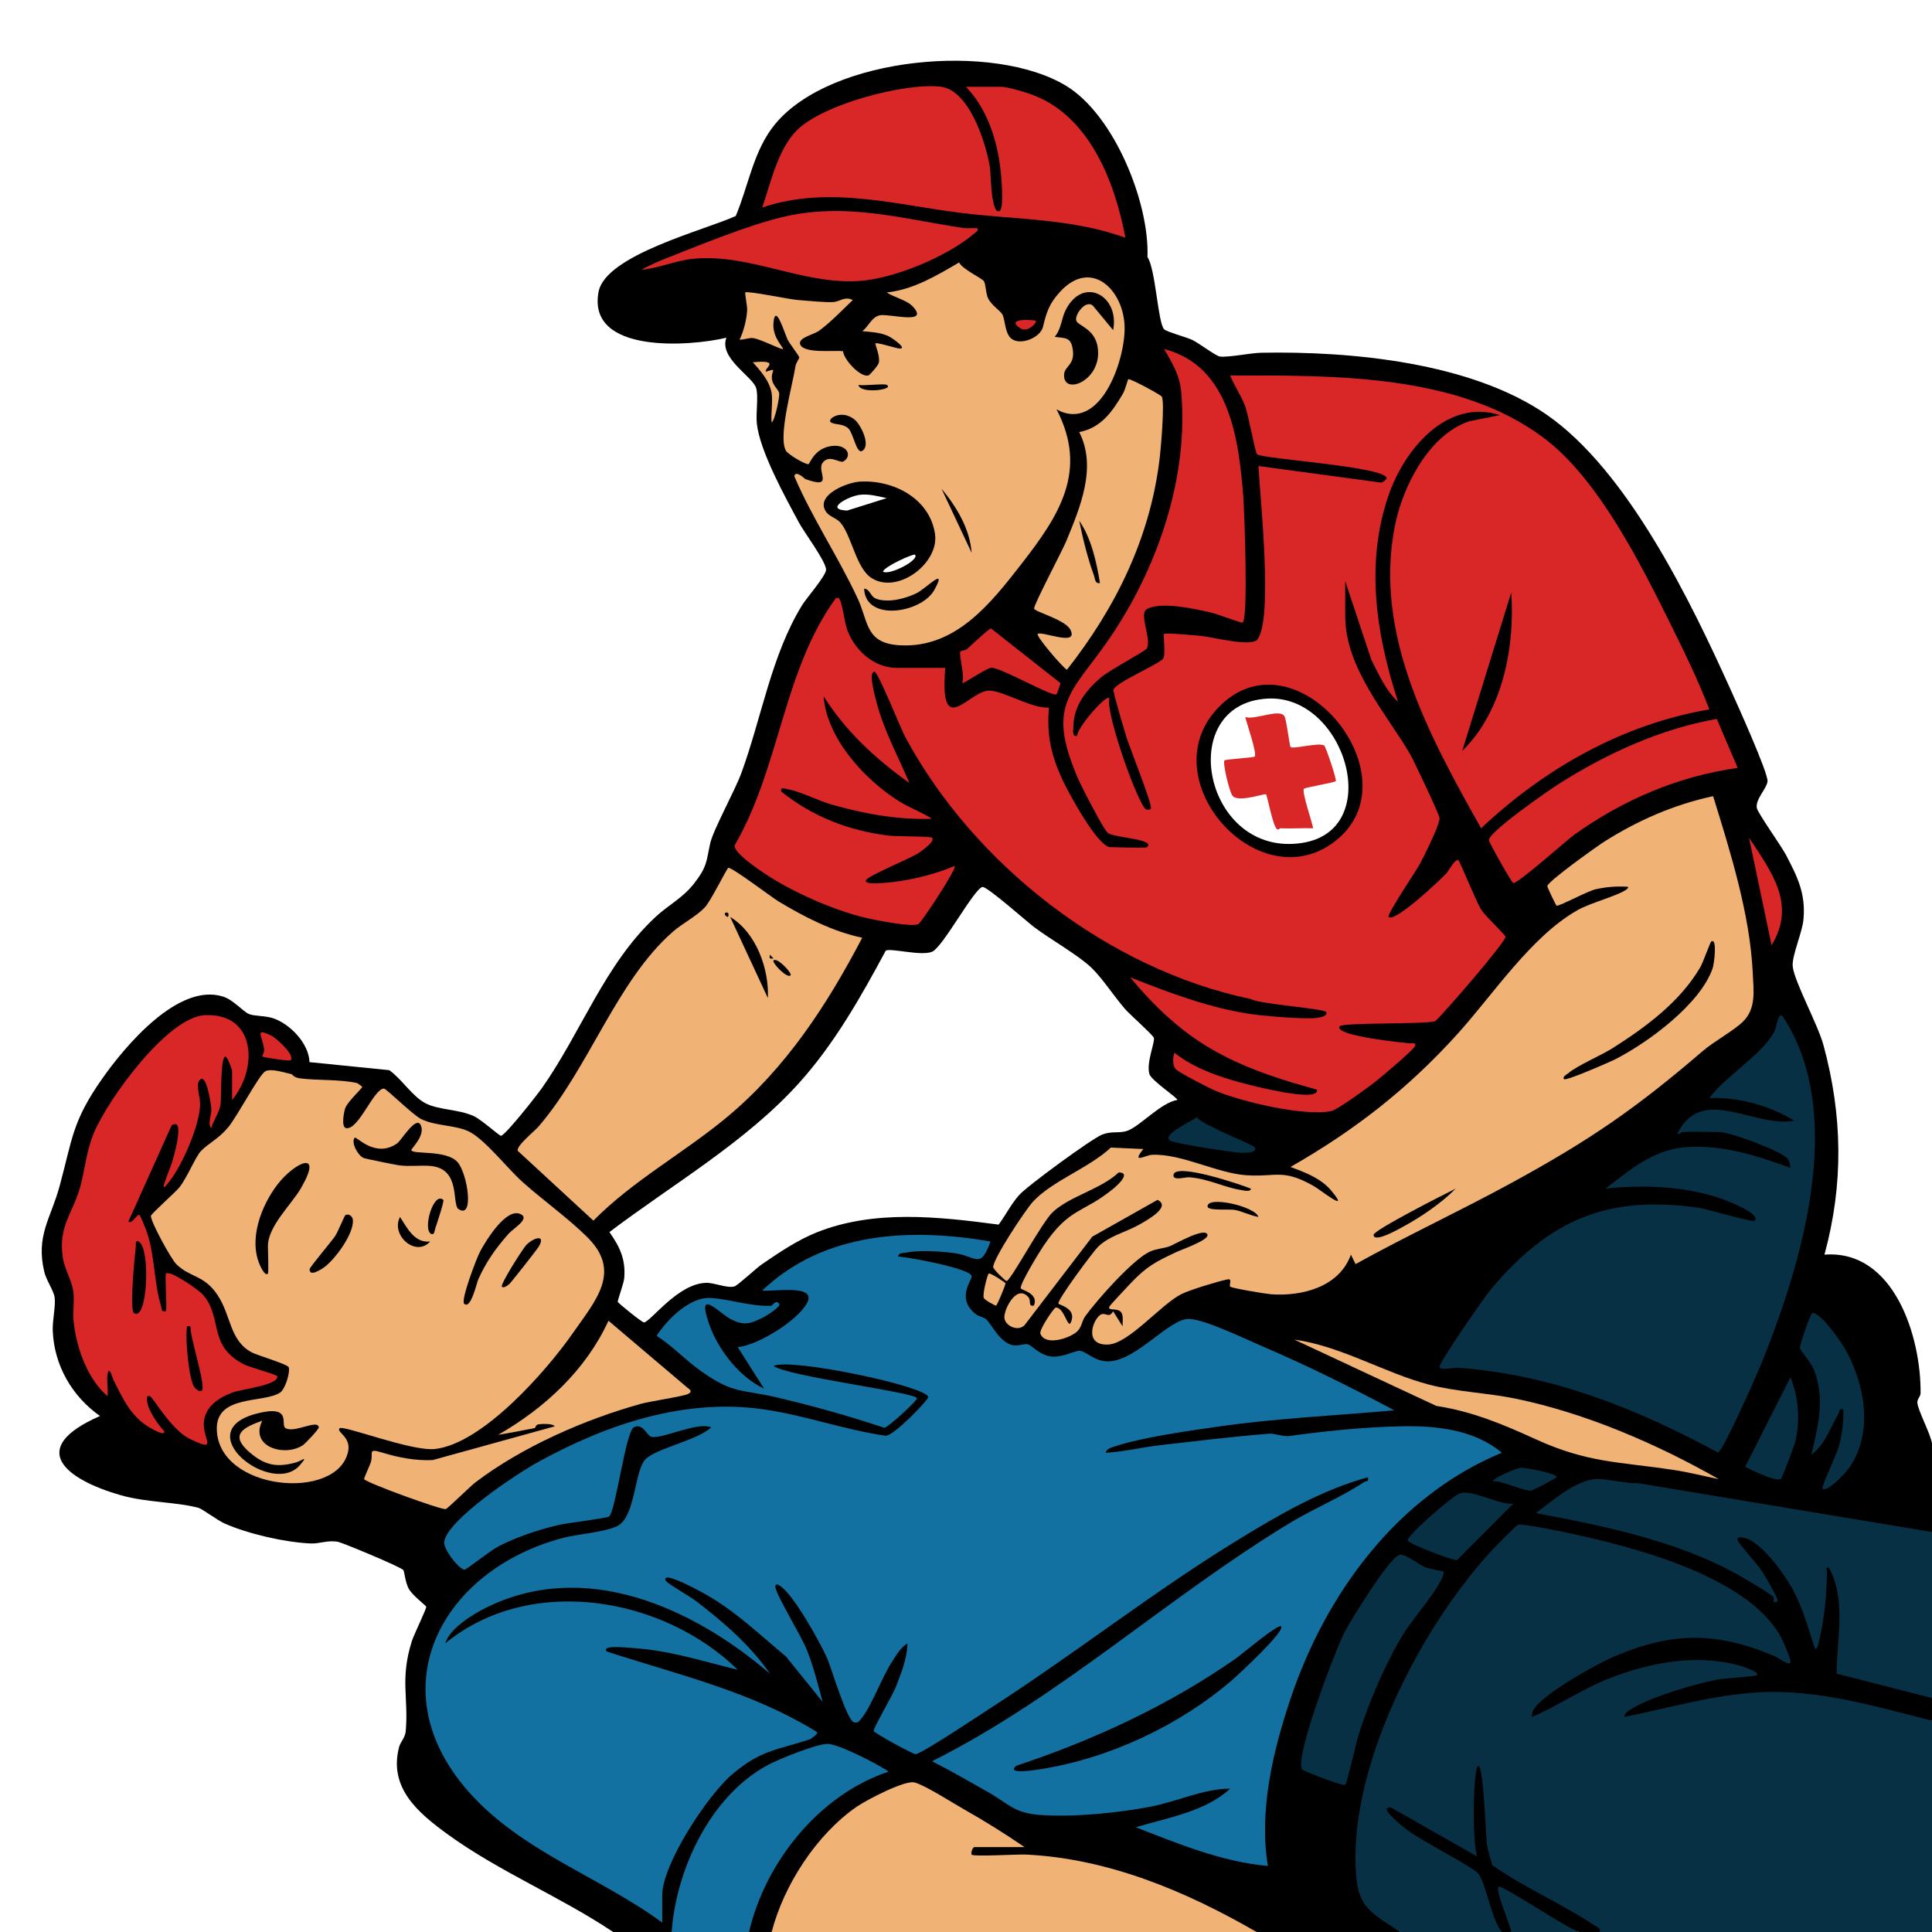
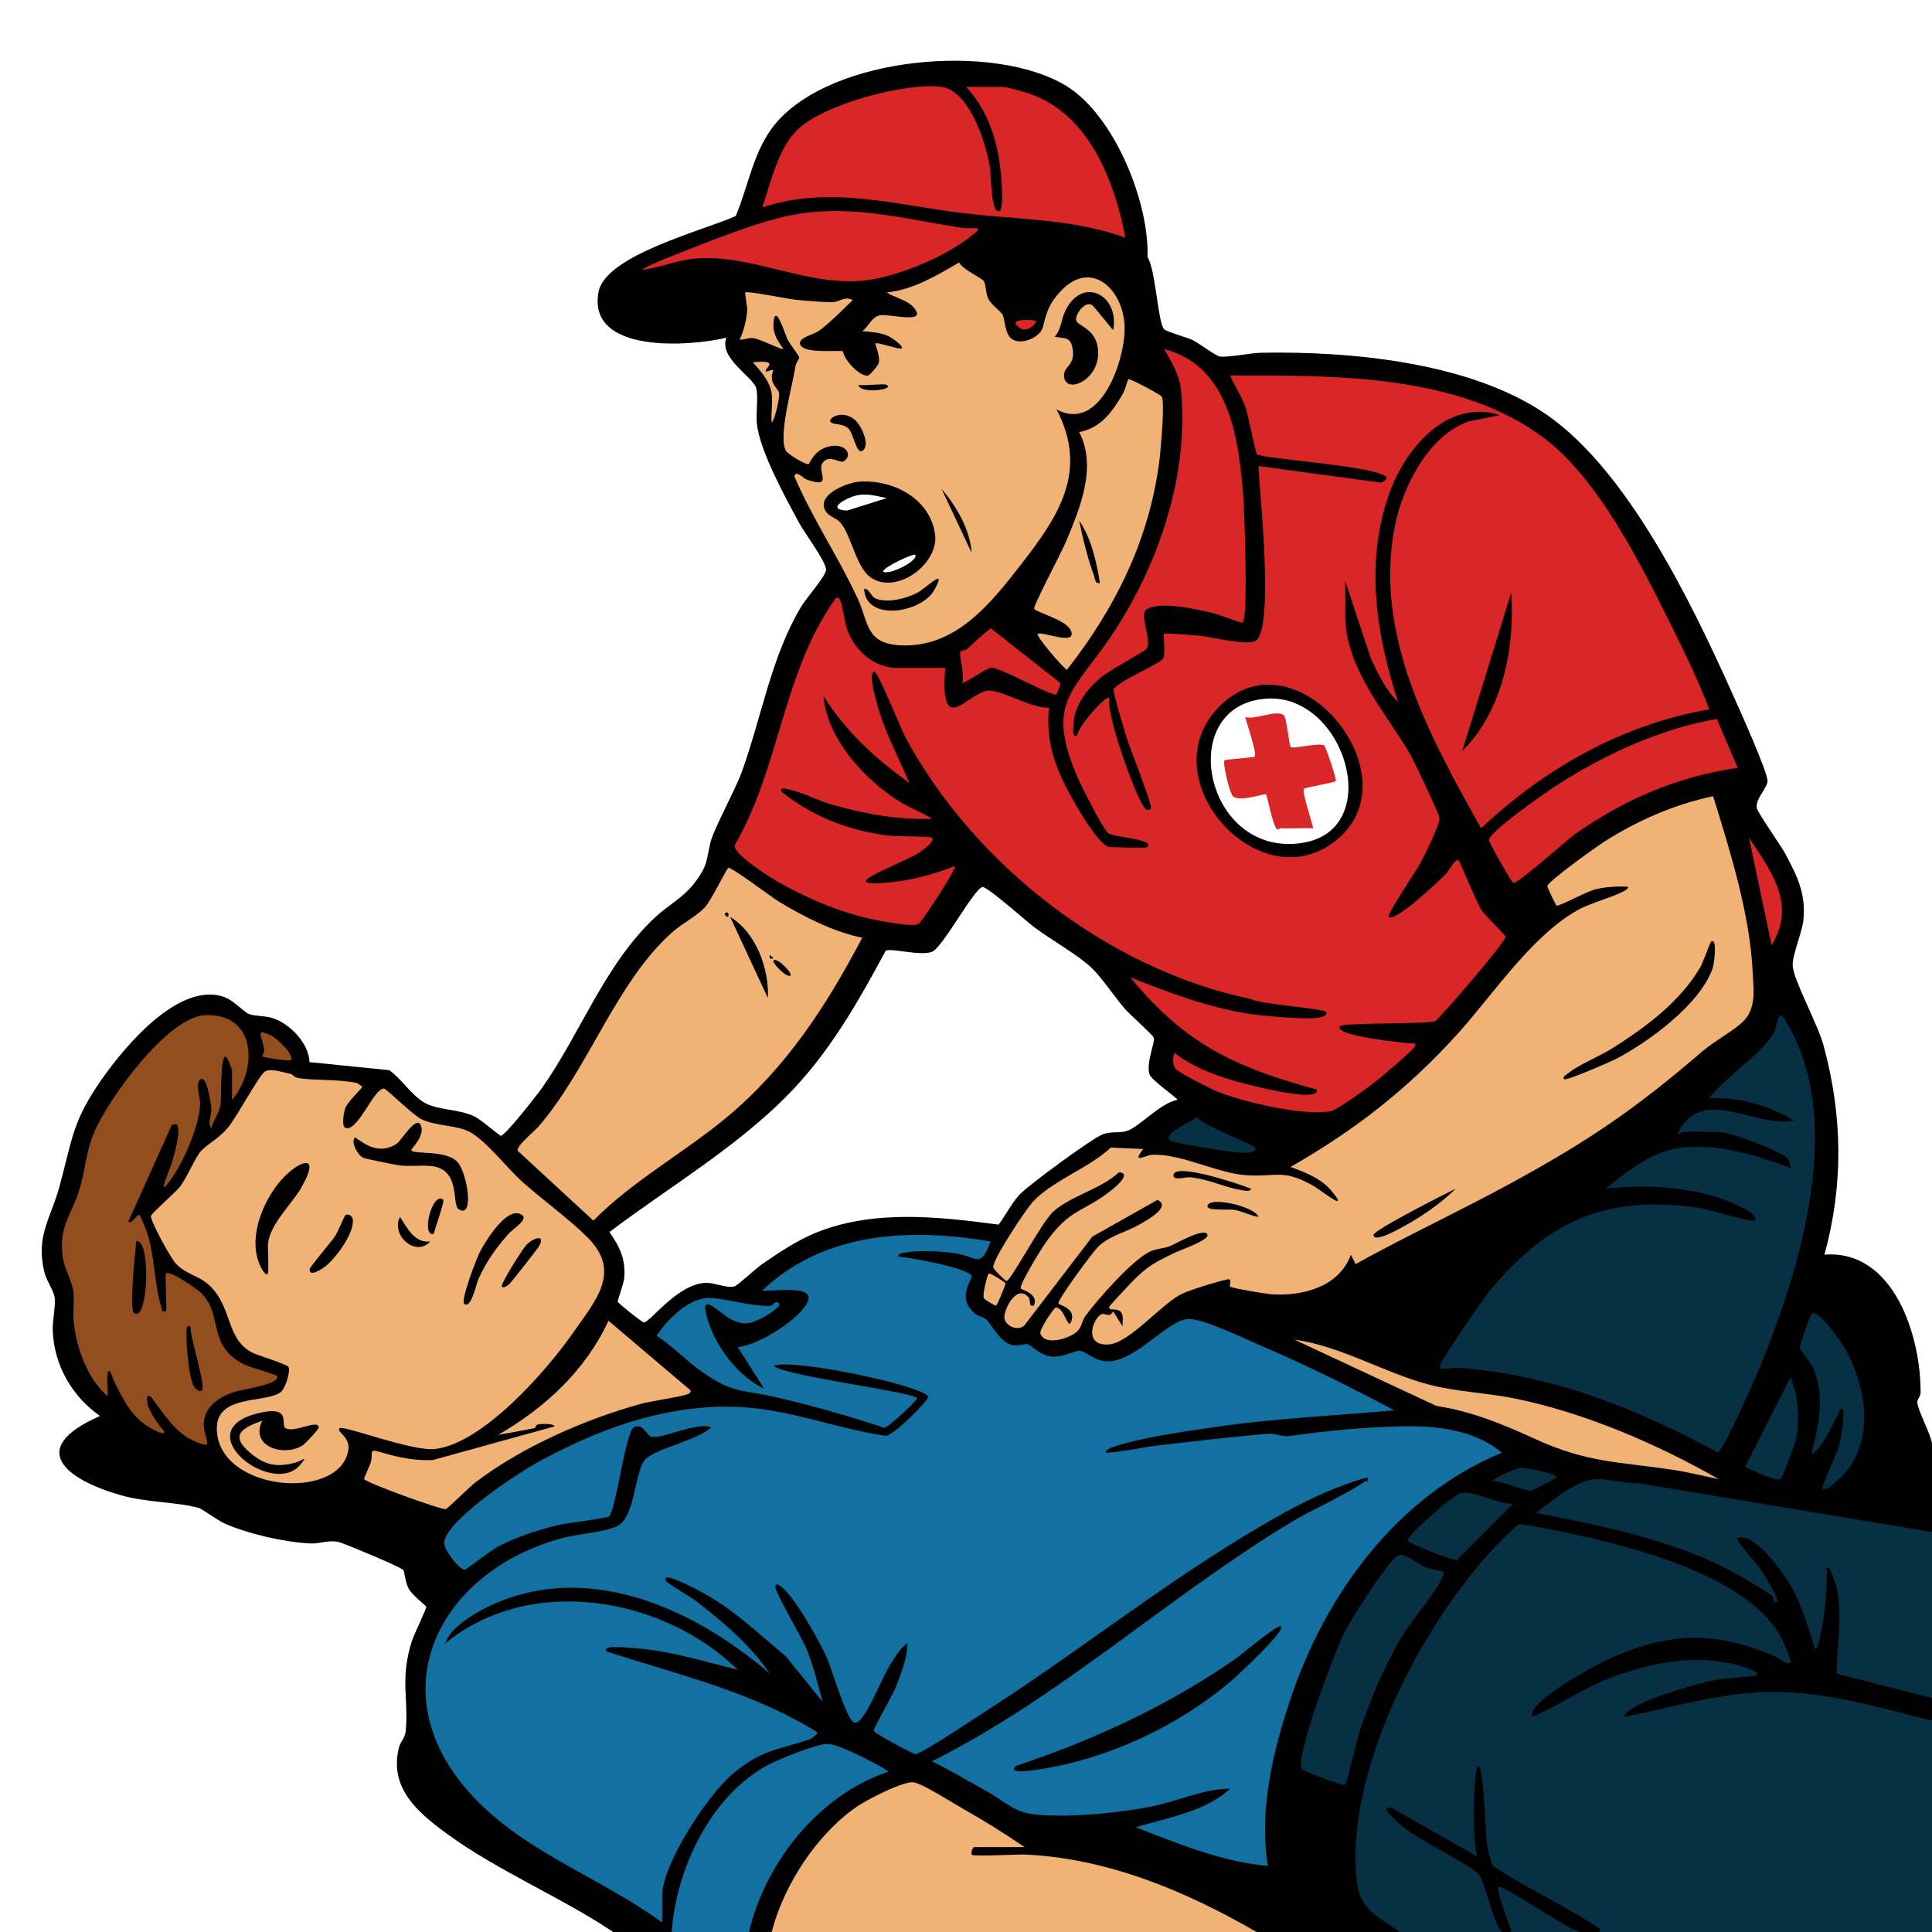
<svg xmlns="http://www.w3.org/2000/svg" id="Layer_1" data-name="Layer 1" viewBox="0 0 1024 1024">
  <defs>
    <style>
      .cls-1 {
-         fill: black;
+         fill: #000000;
      }

      .cls-2 {
-         fill: hsl(30, 80%, 70%);
+         fill: #f0b375;
      }

      .cls-3 {
-         fill: hsl(0, 70%, 50%);
+         fill: #d92626;
      }

      .cls-4 {
-         fill: hsl(200, 80%, 15%);
+         fill: #083045;
      }

      .cls-5 {
-         fill: white;
+         fill: #ffffff;
      }

      .cls-6 {
-         fill: hsl(200, 80%, 35%);
+         fill: #1271a1;
+       }
+ 
+       .cls-7 {
+         fill: #934e1f;
      }
    </style>
  </defs>
  <path class="cls-5" d="M325,1024H0V0h1024v765l-2.337-1.227-7.136-18.535c3.858-20.702-3.217-50.47-18.016-66.386-9.09-9.775-18.146-11.402-30.776-13.242,11.553-48.829,8.404-99.53-14.702-143.684-1.948-4.818-3.784-9.84-2.315-15.028,12.915-28.09-.886-50.475-16.889-73.072-3.53-5.809-2.519-12.424,3.033-19.845-22.539-57.093-49.83-124.224-91.771-170.536-48.297-53.329-129.983-57.885-196.839-52.51-9.363-6.008-19.315-10.811-29.858-14.407l-1.615-1.752c-2.421-12.852-5.256-25.551-8.506-38.097-1.004-36.613-19.057-83.375-56.416-95.981-40.808-13.77-118.366-6.673-142.464,33.578-5.961,13.527-11.292,27.343-15.993,41.446-18.362,6.769-36.512,14.175-54.45,22.218-44.479,26.478.056,48.353,31.825,41.582,5.962-1.201,11.699-1.673,17.211-1.416.277,5.66,1.328,10.046,5.741,14.197,10.748,8.623,13.198,16.045,11.276,29.647,3.969,18.938,11.379,36.973,22.228,54.104,6.474,8.435,11.302,17.347,14.482,26.737-12.771,18.329-21.726,34.521-29.26,56.864-7.59,30.532-18.617,59.262-31.879,86.969-1.522,17.962-13.109,28.977-27.452,38.807-20.423,21.26-37.123,45.67-50.099,73.231-2.215,5.28-29.258,44.996-35.506,45.146-11.253-8.366-20.579-14.113-35.43-15.236-9.215-4.272-17.44-10.754-24.673-19.444-14.337-1.078-28.533-2.747-42.589-5.006-3.214-16.289-15.827-23.966-31.55-24.797-33.222-32.727-72.956,26.981-87.242,53.674-5.676,19.211-11.614,38.347-17.815,57.41-4.846,13.234-.727,24.896,4.693,36.828-3.255,23.992,1.89,46.048,22.451,61.463,1.912,2.04.454,3.306-1.886,4.686-51.658,24.793,24.263,42.493,45.74,42.163l8.706,1.778c19.514,13.095,45.662,20.865,69.164,17.617,6.206.189,37.856,12.445,40.614,16.706.946,8.449,4.759,13.063,11.302,18.184l.756,2.176c-11.344,21.376-11.614,41.924-10.72,65.704-13.975,25.174,5.934,43.055,25.941,56.085,24.154,14.777,48.689,28.928,73.605,42.451,3.516,1.907,6.748,3.992,8.415,7.75Z" />
  <path class="cls-1" d="M325,1024c-27.883-18.668-60.625-32.083-87.72-51.78-15.714-11.423-31.354-24.572-25.765-46.206.748-2.897,3.223-4.87,3.538-8.525,1.552-18.016-3.118-27.39,3.242-47.695,1-3.192,7.844-17.233,7.617-18.193-.155-.654-7.417-6.016-9.346-9.669-1.742-3.299-2.212-8.858-2.766-9.734-1.006-1.59-32.225-14.513-34.525-14.968-5.539-1.095-9.765,1.081-14.781.839-13.694-.66-32.922-5.05-45.473-10.593-3.726-1.645-11.819-7.73-13.739-8.261-11.399-3.156-27.53-2.794-41.279-6.721-28.962-8.272-50.487-24.683-11.01-41.99-14.792-10.408-24.22-26.715-25.031-44.968-.258-5.81,1.646-13.241.981-17.959-.498-3.535-4.421-9.009-5.488-13.535-4.522-19.179,3.457-28.245,8.045-45.043,6.941-25.41,6.64-34.479,22.687-57.313,12.197-17.356,40.387-51.034,64.086-43.462,5.568,1.779,10.54,7.979,13.746,9.254,3.039,1.209,8.504.782,12.773,2.227,8.941,3.026,18.935,13.307,19.25,23.247l42.249,4.254c6.481,4.494,12.421,14.154,19.376,17.624,7.17,3.578,17.062,3.002,25.33,6.67,3.956,1.755,13.607,10.48,14.502,10.48,2.229,0,19.284-21.81,21.72-25.263,20.78-29.452,33.32-65.772,60.254-90.746,6.746-6.255,14.433-10.048,20.354-17.646,7.112-9.127,6.468-11.693,8.589-21.327,1.571-7.137,13.059-27.787,16.6-37.483,10.638-29.125,15.834-62.329,32.162-88.838,2.319-3.765,12.97-15.871,12.662-18.917-.488-4.819-11.395-19.239-14.36-24.741-7.258-13.468-20.848-38.004-22.353-52.647-.547-5.327.928-14.336-.34-18.66-1.815-6.187-19.868-15.817-15.792-26.715-19.199,4.619-73.881,8.734-67.757-24.267,3.639-19.612,56.51-32.79,72.733-40.259,6.911-16.398,9.345-34.908,21.063-48.937,29.838-35.722,115.776-43.284,154-20.069,25.587,15.54,44.267,62.07,43.145,90.778,4.321,6.252,5.503,34.767,8.817,38.26,1.345,1.417,12.016,4.202,15.207,5.793,3.119,1.556,12.463,8.487,14.334,8.675,5.099.514,16.155-1.901,21.924-2.01,47.702-.898,111.202,5.102,151.267,32.809,42.834,29.623,76.268,98.628,97.444,145.556,3.102,6.875,20.282,44.847,19.653,48.916s-6.463,9.288-5.673,14.011c.432,2.581,12.909,20.048,15.367,24.726,6.142,11.688,10.626,20.592,9.353,34.392-.645,6.991-6.258,19.321-5.686,24.864.835,8.082,13.289,30.635,16.307,41.77,10.12,37.336,10.704,73.576.51,110.986,37.043-2.827,51.272,43.911,50.942,73.447-.019,1.73-1.797,3.098-1.715,4.886.188,4.086,6.961,16.499,7.769,21.674v47l-1.018,1.858c-53.291-9.191-106.607-17.85-159.95-25.976-18.264-5.449-30.455,1.147-44.065,12.848,40.961,7.686,83.165,17.859,117.821,40.891-4.489-7.802-9.786-15.048-15.89-21.737-6.25-10.481,6.058-7.001,11.772-2.626,14.799,11.33,24.229,32.391,29.279,49.939,3.799-10.252,4.304-23.744,4.156-35.472,4.548-9.963,11.138,12.39,10.539,17.611-.042,12.261-.238,24.374-.587,36.339l47.287,12.093.657,2.232v12c-1.568.666-3.196.948-4.888.824-40.146-11.392-80.87-19.773-122.187-8.671l-33.223,7.336c-10.1-2.131.022-7.774,4.862-10.104,18.048-8.69,38.476-13.522,57.963-14.894-39.239-13.956-77.993,5.829-112.139,24.632-9.399-1.156-1.173-8.961,2.942-12.541,33.55-29.186,88.919-44.404,129.206-19.687-11.437-34.137-52.961-47.47-84.784-56.889-4.814-1.425-52.343-13.34-56.443-11.997-2.757.903-22.491,23.741-24.179,25.969-32.397,42.772-60.103,95.414-60.701,150.174-.216,19.773,5.098,25.794,21.3,35.21l.27,2.638h-76l-7.882-2.173c-43.057-25.398-93.51-39.998-142.262-36.547-4.43-.632-3.697-8.362.644-6.28.207-.779.534-1.941,1.139-2,7.607-.747,18.239-.469,25.361,2l-6.831-2.204c-17.066-11.482-34.497-21.541-52.292-30.176-35.6,8.086-61.52,40.414-72.128,74.939l-2.749,2.441h-12c-.365-.638-.693-1.287-.895-1.973-1.012-3.44,4.309-15.703,6.149-19.854,12.616-28.469,35.067-51.686,63.824-63.897.467-1.429-24.134-11.881-27.455-11.995-7.107-.245-31.2,10.419-37.29,14.999-25.718,19.34-39.5,48.19-43.077,79.818l-2.255,2.904h-31Z" />
  <path class="cls-4" d="M742,1024c-11.098-7.983-21.113-11.327-22.868-26.632-6.565-57.239,33.379-134.296,71.357-175.38,1.819-1.968,13.077-13.548,14.243-13.84,2.438-.611,22.187,3.442,26.299,4.321,33.926,7.247,94.226,22.488,112.504,54.496,1.254,2.195,5.422,11.576,5.459,13.558.061,3.318-6.09-1.762-8.317-2.7-30.605-12.904-53.791-13.056-84.471-.118-10.372,4.374-36.066,18.85-42.64,27.36-1.147,1.485-1.8,3.013-1.56,4.929,13.792-5.824,26.351-14.661,40.313-20.176,21.67-8.558,46.503-13.39,69.459-7.095.904.248,12.029,3.659,9.217,5.271-.926.531-17.618,1.565-21.215,2.285-11.671,2.337-33.296,8.716-43.456,14.539-1.505.862-5.659,2.985-5.315,5.178,23.57-4.687,47.289-11.769,71.453-13.035,31.403-1.645,61.521,7.495,91.539,15.039v112h-176c-19.581-10.557-39.098-21.968-58.549-34.236-3.592-14.573-5.504-29.578-5.737-45.013-.693,12.761-1.26,25.877,1.008,38.477-.576,1.565-1.876,2.129-3.517,2.049l-41.767-23.504,9.932,8.202c12.208,6.775,24.078,14.032,35.61,21.771,4.066,10.059,8.065,20.146,11.995,30.263l-.975,1.991h-54Z" />
  <path class="cls-2" d="M409,1024c6.482-24.961,23.761-51.647,45.09-66.41,4.908-3.397,25.38-14.175,30.589-12.852,5.634,1.43,19.98,10.702,25.989,14.094,11.006,6.214,21.925,13.001,32.332,20.168h-26.5c-1.022,0-2.054,3.122-1.496,3.987.776,1.204,24.255-.237,28.545-.036,43.738,2.048,85.068,19.427,122.451,41.049h-257Z" />
  <path class="cls-4" d="M1024,812v88l-50.565-12.932c.119-18.61,5.23-38.712-3.951-56.058-2.488-.389-1.163.897-1.178,2.23-.13,12.049-1.291,24.685-4.169,36.398-.295,1.201-.571,4.365-2.123,4.354-3.553-10.889-6.362-21.525-11.845-31.661-4.224-7.808-17.686-26.802-26.662-27.354-1.078-.066-3.091-.646-2.492,1.502.429,1.539,10.474,12.629,12.79,16.215,2.195,3.399,6.853,11.342,8.148,14.863.637,1.732-.661,1.64-1.948,1.438.004-.748.27-2.303-.226-2.712-3.673-3.037-15.458-9.902-20.112-12.452-31.524-17.269-70.56-25.343-105.668-31.843,8.571-6.319,21.779-18.05,32.529-18.036,6.712.009,14.901,2.344,21.833,2.186l155.639,25.861Z" />
  <path class="cls-6" d="M356,1024c2.387-33.446,20.645-72.219,50.984-88.516,5.766-3.097,25.918-11.252,31.702-11.198,5.713.054,26.775,10.788,32.313,14.702-36.717,12.204-65.314,47.788-73.999,85.012h-41Z" />
  <path class="cls-1" d="M848,1024h-11l-8.288-1.888-31.99-19.103c1.357,6.296,3.367,12.791,6.031,19.484l-1.753,1.506h-5c-5.381-6.177-8.468-26.246-12.537-30.963-3.279-3.802-30.433-17.56-37.793-23.207-1.161-.891-16.486-12.926-8.286-11.744l45.61,25.908c-2.74-5.706-2.315-47.401.506-48.005s4.02,37.623,4.605,41.407c.553,3.579,1.809,7.656,2.837,11.163,16.992,11.967,36.915,20.42,54.083,31.917,1.463.98,3.103,1.086,2.975,3.524Z" />
  <path class="cls-4" d="M837,1024h-36c-.03-2.71-9.294-23.333-6.49-24.01,2.372-.573,36.522,22.417,42.49,24.01Z" />
  <path class="cls-6" d="M351,1019c-33.364-24.418-74.762-37.777-102.639-69.361-48.497-54.945-14.032-117.684,50.211-134.568,7.578-1.992,23.629-3.122,29.341-6.659,8.828-5.467,8.463-28.891,14.117-34.883,5.502-5.831,28.048-10.254,34.965-17.035-7.81-2.958-25.402,6.105-31.536,5.094-2.666-.439-4.618-7.595-9.468-5.125-4.409,2.245-9.657,44.579-13.198,47.345-1.078.842-22.792,3.509-26.977,4.507-10.586,2.524-22.013,6.314-31.689,11.311-4.007,2.07-16.701,12.111-17.765,12.299-2.543.448-11.704-10.889-10.92-14.948,2.319-12.006,38.792-36.061,49.889-42.147,36.871-20.22,78-33.954,120.016-27.763,21.495,3.168,42.509,10.819,64.062,13.918,4.315.086,22.652-18.953,22.57-20.488-.299-5.615-72.995-20.993-81.973-16.486,8.099,5.637,73.861,13.743,75.992,17.002.646.987-15.497,15.774-17.322,15.745-18.686-6.249-37.664-11.574-56.86-16.075-19.119-4.483-22.967-1.733-40.131-13.869-8.267-5.845-15.172-13.355-23.678-18.835,5.516-8.449,17.432-20.618,28.525-20.031,9.983.528,20.472,4.455,32.009,4.171,1.11-.027,2.495-3.599,4.455-1.108,1.174,1.492-6.995,6.513-8.317,7.167-7.058,3.49-10.202,4.678-17.361,1.001-6.117-3.142-18.446-17.347-11.502,2.504,4.768,13.631,15.941,28.135,29.174,34.316l-13.986-21.986c10.825-1.059,32.118-14.203,36.892-23.68,5.048-10.021-19.263-5.464-23.894-6.344,32.887-31.185,78.354-33.291,120.998-25.977-5.482,15.096-7.417,7.815-18.755,6.245-8.071-1.118-18.792-1.819-26.742-.255-1.452.286-3.086-.005-3.5,1.986,5.891.373,36.645,6.043,38.942,10.103,1.025,1.812-8.807,11.652,2.121,20.34,1.681,1.336,4.513,1.75,5.66,2.846,3.02,2.887,7.157,12.185,13.988,13.692,2.829.624,6.027-.826,7.83-.537,2.188.352,6.521,6.049,12.973,6.58,6.09.501,11.955-3.284,14.918-3.02,3.649.325,7.822,5.962,15.622,5.542,14.791-.798,31.926-22.936,42.294-22.471,8.728.391,30.17,10.852,39.32,14.768,23.569,10.087,46.718,21.63,69.325,33.675-31.077,2.774-62.445,4.193-93.366,8.624-15.376,2.204-41.189,5.802-55.307,10.693-1.819.63-3.658,1.024-4.322,3.166,9.601-.467,19.002-2.886,28.521-3.968,18.85-2.141,37.924-4.522,57.979-6.117,3.439-.273,7.206,1.713,11.052,1.181,18.599-2.569,40.168-4.802,59.898-5.135,18.197-.307,38.187,1.896,52.546,14.035-55.443,22.896-93.397,74.856-112.032,130.479-9.329,27.845-16.772,59.237-11.971,88.529-24.405-2.161-47.369-11.743-69.989-20.5,16.794-5.096,36.931-8.272,49.994-20.483-14.237.087-27.961,6.791-41.969,9.519-17.039,3.318-41.295,5.732-58.514,4.453-14.36-1.067-16.398-5.684-27.849-12.151-9.824-5.548-19.6-11.248-29.663-16.327,68.266-34.231,124.594-86.866,189.689-126.311,12.421-7.527,27.709-13.897,39.328-21.707,1.133-.762,2.579.229,1.972-2.482-24.034,6.473-46.743,19.665-67.908,32.58-44.331,27.052-86.056,59.888-129.78,88.22-5.617,3.64-38.745,25.728-41.969,25.955-1.27.089-21.976-11.121-22.268-12.361-.297-1.262,10.086-19.024,11.695-23.136,2.911-7.441,6.019-15.145,6.225-23.263-3.838,2.388-6.031,6.438-8.402,10.087-5.208,8.018-10.941,23.807-16.127,29.865-1.119,1.307-1.702,2.392-3.747,1.928-3.88-.88-11.928-28.517-14.249-33.844-3.441-7.894-18.792-35.941-25.979-39.027-1.365-.586-1.666.206-1.469,1.469.684,4.371,13.888,25.962,16.747,33.258,3.462,8.833,5.809,18.109,8.226,27.263l-19.437-24.052c-13.879-11.557-26.979-24.207-42.884-33.116-3.982-2.231-15.407-8.283-19.347-8.673-1.892-.187-2.111.903-1.311,1.82,1.795,2.055,12.655,8.124,15.899,10.612,14.213,10.899,29.025,23.612,39.08,38.409-41.015-35.131-98.447-61.155-151.033-34.543-7.039,3.562-18.72,10.887-20.945,18.544,44.852-36.8,115.257-24.858,154.989,13.989-16.059-3.855-32.124-8.986-48.632-10.857-3.751-.425-18.023-1.909-20.386-.65-1.207.644-1.126,1.299.042,1.991,38.141,12.38,76.462,21.174,110.972,42.543.935.955-3.543,3.798-3.801,3.882-17.563,5.76-25.843,5.56-41.203,18.593-12.738,10.809-36.992,47.436-36.992,64.008v14.5Z" />
  <path class="cls-3" d="M608,449c4.634-4.438-17.986-4.902-20.895-7.605-2.553-2.372-13.606-23.944-15.569-28.431-18.236-41.695-2.142-46.032,18.869-78.058,23.926-36.469,39.684-83.228,35.628-127.439-.803-8.751-4.8-15.132-9.023-22.466,34.875,8.965,39.599,48.135,41.975,78.514.511,6.535,2.773,65.882-.502,66.503-.819.155-13.143-4.501-15.854-5.148-8.083-1.929-28.057-6.493-35.057-1.803-3.885,2.602,2.902,15.583.207,20.72-.665,1.268-19.995,11.578-24.245,15.247-7.613,6.573-14.317,14.804-14.578,25.422-.05,2.021-1.031,6.462,2.027,5.539-.581-3.665,15.259-22.145,17.011-19.99-2.279,7.802,15.602,57.577,19.505,59.019.544.201,2.23.318,2.511-.541.752-2.303-11.301-32.339-13.03-37.963-.995-3.237-7.128-23.674-6.812-24.926.97-3.843,24.712-13.776,26.34-16.584,1.472-2.538-.197-12.342.486-13.014.695-.684,17.184.806,19.483,1.027,5.857.562,26.825,6.059,29.971,1.922,8.434-11.088,1.382-75.536.546-91.947l64.728,8.752c1.057.326,3.269-1.953,3.253-2.249-.329-6.284-66.296-10.226-68.74-12.737-.908-.933-4.624-20.935-6.217-25.284-2.108-5.755-5.705-10.833-8.015-16.473,54.558.02,120.779-1.098,166.324,33.164,28.841,21.696,51.257,66.68,67.195,98.805,7.284,14.681,14.58,29.707,20.477,45.016-46.039,7.864-87.367,31.337-120.988,63.006-27.085-48.288-57.1-102.447-45.712-160.196,4.117-20.878,18.023-48.429,39.474-55.526l16.216-3.261c-28.365-8.976-50.683,18.352-59.006,42.472-12.526,36.299-6.509,73.991,5.003,109.514-6.474-6.084-10.23-14.556-14.159-22.33l-13.83-41.67v18.5c0,27.478,21.604,51.458,34.167,72.833,2.028,3.451,15.725,32.364,15.819,34.248.176,3.557-8.252,20.285-10.465,24.439-1.645,3.087-17.685,26.848-16.514,27.974,3.299,3.174,27.451-19.704,30.502-22.987,1.247-1.342,5.025-8.378,6.477-7.005,1.054.996,9.414,22.017,12.198,26.314,2.154,3.325,12.77,13.229,12.768,14.183-.004,2.913-32.245,40.184-37.206,44.744-5.982,1.794-49.448.582-50.742,2.769-3.028,5.119,35.093,8.818,37.512,8.988,1.089.077,3.33-.562,2.476,1.483s-18.017,16.515-21.099,18.907c-3.737,2.9-20.075,14.893-23.445,15.555-14.286,2.804-47.285-4.968-61.126-10.766-3.176-1.331-19.986-9.898-21.309-11.691-1.591-2.158-1.425-6.01-.517-8.483,8.91,7.033,19.704,11.275,30.498,14.502,8.597,2.571,34.837,9.14,42.497,7.481,1.276-.276,2.872-.896,2.505-2.472-19.508-5.311-38.764-11.456-56.291-21.72-16.688-9.772-30.46-23.023-42.703-37.786,20.719,8.195,43.55,16.8,65.779,19.71,6.479.848,30.09,2.986,34.89,1.468,1.273-.403,3.731-.698,3.325-2.672-.41-1.989-35.449-4.229-40.005-7.006-75.558-15.731-146.821-71.245-183.158-138.842-2.428-4.516-14.416-34.585-16.33-34.647-3.65-.119.76,14.941,1.239,16.738,3.936,14.745,11.32,28.303,17.249,42.239-18.044-12.926-33.489-27.124-45.495-45.994,1.702,22.375,21.787,44.299,40.202,55.798,5.434,3.393,11.928,5.694,17.298,9.185-17.982.606-35.769-2.617-52.988-7.495-7.452-2.111-16.76-7.04-23.751-8.254-1.414-.246-3.689-1.214-3.249,1.248,16.622,13.296,35.535,20.679,56.631,23.375,4.173.533,22.524.323,23.357,1.144,1.846,1.82-5.195,6.783-6.675,7.815-4.614,3.214-27.084,12.195-28.313,14.693-1.181,2.4,7.684,1.576,8.528,1.521,12.851-.833,26.591-4.118,38.464-9.024,1.4,1.152-17.608,29.926-19.218,30.76-3.454,1.789-22.899-2.097-27.791-3.26-15.884-3.776-35.384-12.159-49.296-20.704-4.002-2.458-21.135-13.42-20.301-17.803,24.032-41.228,25.547-92.318,53.627-130.993,1.083-.094,1.379-.499,1.983.61,1.716,3.152,2.517,12.204,4.224,16.653,4.124,10.745,14.175,19.728,26.272,19.728h25.5c-3.116,38.936,12.755,11.745,23.4,12.043,7.678.215,22.418,9.537,31.547,9.007-1.219,14.34,1.08,24.764,6.881,37.623,2.948,6.536,18.976,36.327,25.673,36.327,2.795,0,18.796.674,19.5,0Z" />
  <path class="cls-2" d="M923.65,541.647c-5.059,4.844-15.115,10.234-21.116,15.387-35.901,30.832-60.385,47.561-101.837,70.163-27.1,14.776-55.2,27.819-82.206,42.794l-2.478-4.989c-6.218,17.172-25.919,22.206-42.491,20.975-2.346-.174-20.747-3.209-21.473-4.025-.835-.94,1.381-4.394-1.429-3.849-4.809.933-20.036,5.599-24.3,7.716-10.968,5.446-27.912,26.3-38.96,26.809-13.762.634-7.63-14.703-3.423-16.083,2.313-.759,3.875,2.267,6.046-1.537l5.01,7.984c-.101-2.215.504-4.952-.49-6.999-1.61-3.314-7.631-.739-6.494-3.48.312-.752,9.39-10.365,10.965-12.041,9.017-9.605,13.87-11.776,24.276-16.758,2.726-1.305,17.368-6.355,16.744-9.199-.979-4.466-17.041,4.82-19.973,6.004-2.781,1.124-7.085,1.258-10.62,2.893-9,4.163-28.056,25.678-34.226,34.262-1.928,2.682-1.74,5.935-4.643,8.357-3.947,3.295-16.339,7.522-19.082.938-.904-2.171,7.219-13.797,8.032-13.899,4.414-.551,6.449,11.331,8.035,7.946,3.493-7.458-6.04-9.318-6.514-10.033-1.023-1.543,18.599-27.874,21.001-30.186,6.12-5.891,14.557-7.616,21.661-11.633,3.753-2.123,17.534-9.529,9.832-13.199l-34.55,19.481-35.982,47.01c-3.302,3.212-9.54.662-10.546-3.421-.979-3.971,6.236-18.91,12.597-11.546,1.775,2.055-.359,5.134,2.977,4.503,2.697-6.372-6.355-8.191-6.921-9.078-1.046-1.64,9.921-19.478,11.907-22.436,14.145-21.061,21.037-17.121,37.346-30.655,2.979-2.472,8.936-8.383,2.606-8.41-9.326,8.859-26.07,12.627-34.967,21.05-5.964,5.646-22.269,36.407-24.464,36.514-.524.026-7.156-6.244-7.093-7.455.249-4.771,16.983-30.12,21.056-34.56,10.15-11.065,29.883-17.964,41.284-28.716l17.251.765c-6.608,8.206,1.101,3.225,4.601,3.061,15.498-.73,34.41,9.801,50.022,10.831,15.947,1.052,18.993-3.618,35.412,5.562,3.725,2.083,20.392,15.494,9.489,2.511-5.494-6.542-13.805-9.589-21.519-12.471,34.069-19.46,62.246-41.439,88.506-70.494,18.854-20.861,38.996-51.638,63.471-65.529,7.242-4.11,21.073-7.503,26.017-10.984.504-.355,1.682-1.43.497-1.504-5.86-.344-10.976.075-16.692,1.309-4.297.928-19.903,9.392-20.79,8.697-.451-.353-4.985-9.787-4.901-10.354.383-2.593,26.271-21.083,30.367-23.668,17.83-11.249,36.809-19.549,57.507-23.989,9.095,29.347,19.557,62.654,20.997,93.526.449,9.622,1.953,19.154-5.333,26.13Z" />
  <path class="cls-2" d="M154.658,569.373c.234.049.955,1.717,4.259,2.163,8.864,1.196,21.454.46,30.343,2.513.164.038,2.687,1.812,2.724,1.976.162.71-7.84,7.845-9.035,11.427-.644,1.931-2.27,10.049.533,10.492,6.653,1.05,14.59-20.975,20.016-20.97,1.28.001,15.31,14.018,19.825,16.203,8.009,3.875,18.946,3.008,26.027,6.973,8.441,4.727,19.793,19.348,27.637,26.363,10.912,9.759,24.381,19.292,34.537,29.463,18.132,18.158,4.049,33.407-7.715,50.338-13.943,20.069-47.915,58.902-73.309,61.69-12.32,1.353-48.632-12.808-50.497-10.996-1.994,1.937,6.032,4.42,4.552,12.051-5.221,26.907-69.024,21.29-69.642-11.56-.348-18.516,25.098-13.643,33.626-19.455,2.585-1.761,5.326-10.509,4.506-13.352-.45-1.559-16.54-6.31-19.424-7.813-12.088-6.301-10.963-19.546-18.397-30.603-7.166-10.66-14.463-9.039-21.766-16.234-2.757-2.716-13.631-22.526-13.466-25.591.057-1.057,12.957-12.496,14.971-14.983,4.244-5.24,8.644-16.376,11.576-19.424,3.954-4.109,9.342-6.43,14.426-12.574,4.747-5.736,16.09-27.263,19.464-29.537,2.92-1.969,10.455.651,14.227,1.442Z" />
  <path class="cls-5" d="M623.997,582.986c-8.829,1.527-19.492,13.693-26.256,16.255-4.512,1.709-8.305-.035-13.786,2.214-5.615,2.304-39.636,27.178-43.921,32.079-4.12,4.713-7.041,10.52-10.731,15.535-31.868-4.196-65.968-8.084-96.564,4.17-10.015,4.011-20.164,10.828-29.051,16.949-2.992,2.061-12.633,11.11-14.414,11.629-3.796,1.106-10.55-1.93-14.772-1.886-15.06.158-29.363,20.33-33.144,20.99-.87.152-13.566-10.079-13.919-10.889-.262-.601,3.195-9.769,3.428-12.658.803-9.962-2.345-16.487-7.859-24.354,33.388-25.297,72.31-47.705,100.504-79.009,18.779-20.851,32.72-45.527,45.944-70.122,2.363-1.569,18.557,2.954,24.52.586,5.669-2.252,22.158-33.311,26.736-34.364,2.249-.517,23.524,18.352,27.398,21.28,8.731,6.597,23.281,14.737,30.426,21.574,5.653,5.409,12.29,15.624,17.954,22.046,2.425,2.749,14.431,13.382,15.046,15.021.827,2.205-4.133,13.165-2.318,19.259,1.021,3.427,15.296,12.83,14.781,13.696Z" />
  <path class="cls-4" d="M891.5,600c-.332.018-1.338,1.412-2.493.996,12.896-26.569,40.427-3.05,61.985-7.01-13.347-8.076-29.208-12.548-44.992-11.997,8.171-11.241,28.243-23.326,34.388-35.101,1.384-2.653,2.114-11.821,4.86-7.6,33.694,51.802,9.464,131.252-11.787,183.674-2.295,5.663-20.344,46.571-22.936,46.896-43.115-23.36-88.481-41.468-138.016-44.935-1.683-.118-9.381,1.606-9.529-.442-.18-2.483,24.068-37.428,27.512-41.489,31.07-36.633,61.527-49.682,109.863-42.846,4.488.635,28.555,7.915,29.64,6.849,3.027-2.977-9.533-8.391-11.316-9.173-20.435-8.961-45.745-10.21-67.678-7.833,12.931-10.095,25.539-20.712,42.52-21.968,19.347-1.431,37.658,4.495,55.474,10.973.292-.294-.779-3.975-1.322-4.67-3.305-4.228-30.761-14.324-36.172-14.324-6.594,0-13.442-.356-20,0Z" />
  <path class="cls-2" d="M536.307,179.69c4.941,3.509,15.124-.857,16.481-6.402,1.908-7.799,3.184-12.275,9.215-18.785,16.403-17.706,33.702-.86,34.062,18.966.318,17.485-12.849,56.09-36.06,43.539,17.012,32.681,1.14,56.479-18.613,81.885-16.165,20.79-34.719,44.5-63.939,43.148-18.885-.874-16.919-12.08-22.96-25.032-10.286-22.054-23.899-42.184-33.472-64.534.57-3.631,5.482,1.311,5.792,1.423,15.64,5.686,6.019-3.992,9.088-8.443,3.458-5.014,9.138.232,11.102-.883,5.278-2.995,1.647-10.096-7.821-7.885-7.965,1.861-9.988,9.281-10.722,9.344-1.77.151-10.713-5.133-11.881-7.11-4.346-7.362,3.51-34.8,5.033-44.799.263-1.726,2.034-4.044,2.026-4.641-.011-.784-5.214-7.477-6.177-9.441-1.438-2.933-6.687-20.507-7.537-8.559-.533,7.494,5.651,13.048,5.076,13.508-.656.525-12.183-5.37-15.789-5.785-2.589-.298-4.677.987-7.21.784,2.19-4.395,3.722-10.701,4.009-15.543.124-2.099-1.33-9.096-1.003-9.44.958-1.007,23.396,3.656,27.511,3.977,4.636.363,15.003,1.396,19.021,1.125,3.97-.268,5.919-3.205,10.46-1.096-5.204,4.977-12.339,12.386-18.067,16.42-2.777,1.956-10.937,3.56-9.859,6.983,1.652,5.246,18.379,3.067,22.761,3.756.249,4.262,9.181,14.046,13.476,12.815.682-.196,5.184-5.292,5.496-6.725.781-3.597-2.174-9.893-1.8-10.255.677-.655,10.097,2.305,11.888,2.61,6.367,1.087-3.1-5.686-5.375-6.635-4.574-1.908-8.732-1.964-13.513-2.476,3.429-2.422,5.019-7.703,9.556-8.435,5.103-.824,26.144,5.22,17.36-4.493-3.222-3.563-10.108-4.962-13.917-7.566,14.209-1.522,26.381-8.929,38.348-15.901,1.602,3.546,12.161,8.361,13.123,9.912,1.033,1.666.945,6.131,2.13,8.87,1.691,3.908,6.824,6.795,7.862,9.138,1.313,2.964,1.19,10.07,4.837,12.66Z" />
  <path class="cls-2" d="M456.996,497.008c-18.678,35.719-40.384,68.988-71.529,94.96-22.949,19.138-49.84,33.599-70.968,54.985l-40.061-36.966c-1.055-2.507,8.843-10.374,11.072-12.975,26.863-31.337,41.266-76.913,70.964-103.036,5.131-4.514,12.601-8.285,17.031-12.969,3.403-3.599,11.459-20.385,12.517-20.997,1.388-.803,23.113,15.651,26.672,17.797,13.438,8.104,28.864,16.046,44.302,19.202Z" />
-   <path class="cls-3" d="M88,675c2.005-1.974,17.209,8.595,19.424,11.076,10.856,12.162,2.361,27.063,21.906,37.094,2.881,1.479,17.503,5.397,17.643,6.323.701,4.642-19.013,6.835-23.494,8.485-7.169,2.641-14.552,7.164-15.414,15.641-.905,8.9,8.172,16.566-7.296,9.112-10.117-4.875-19.493-21.989-21.284-22.722-2.002-.818-1.558,1.486-1.503,2.496.251,4.64,5.724,12.493,9.01,16.009.773,2.83-5.446-.669-6.033-.973-11.201-5.817-15.536-15.616-20.841-26.177-.591-1.177-2.265-8.162-3.12-2.883-.555,3.424.413,7.933-.009,11.518-10.706-9.168-16.483-25.701-17.965-39.523-.546-5.092.518-10.741-.14-15.86-.781-6.078-4.721-11.907-5.644-18.436-2.301-16.268,5.089-22.729,9.056-36.385,2.88-9.917,3.219-19.183,7.526-29.474,7.281-17.397,38.855-61.36,58.817-62.255,27.154-1.218,28.207,28.41,14.362,44.934v-15.5c0-.886-2.579-7.498-3.5-7.478-2.827.062-2.069,21.961-2.593,25.385-.704,4.597-3.832,8.165-4.921,12.584-2.145-2.327.245-6.923.023-10.437-.115-1.832-2.713-20.56-6.536-14.587-1.608,2.512.73,9.028.593,12.53-.429,10.955-8.388,29.364-14.656,38.41-9.482,13.684-1.718-2.814-.146-8.146.484-1.64,7.253-24.158-.296-19.301l-22.957,51.048c2.203,1.488,4.539-4.358,5.976-3.509.376.222,3.108,6.918,3.501,8.011,4.684,13.028,4.059,27.868,7.853,40.195.548,1.779.029,3.335,2.66,2.792.533-2.795-.712-19.298,0-20Z" />
+   <path class="cls-7" d="M88,675c2.005-1.974,17.209,8.595,19.424,11.076,10.856,12.162,2.361,27.063,21.906,37.094,2.881,1.479,17.503,5.397,17.643,6.323.701,4.642-19.013,6.835-23.494,8.485-7.169,2.641-14.552,7.164-15.414,15.641-.905,8.9,8.172,16.566-7.296,9.112-10.117-4.875-19.493-21.989-21.284-22.722-2.002-.818-1.558,1.486-1.503,2.496.251,4.64,5.724,12.493,9.01,16.009.773,2.83-5.446-.669-6.033-.973-11.201-5.817-15.536-15.616-20.841-26.177-.591-1.177-2.265-8.162-3.12-2.883-.555,3.424.413,7.933-.009,11.518-10.706-9.168-16.483-25.701-17.965-39.523-.546-5.092.518-10.741-.14-15.86-.781-6.078-4.721-11.907-5.644-18.436-2.301-16.268,5.089-22.729,9.056-36.385,2.88-9.917,3.219-19.183,7.526-29.474,7.281-17.397,38.855-61.36,58.817-62.255,27.154-1.218,28.207,28.41,14.362,44.934v-15.5c0-.886-2.579-7.498-3.5-7.478-2.827.062-2.069,21.961-2.593,25.385-.704,4.597-3.832,8.165-4.921,12.584-2.145-2.327.245-6.923.023-10.437-.115-1.832-2.713-20.56-6.536-14.587-1.608,2.512.73,9.028.593,12.53-.429,10.955-8.388,29.364-14.656,38.41-9.482,13.684-1.718-2.814-.146-8.146.484-1.64,7.253-24.158-.296-19.301l-22.957,51.048c2.203,1.488,4.539-4.358,5.976-3.509.376.222,3.108,6.918,3.501,8.011,4.684,13.028,4.059,27.868,7.853,40.195.548,1.779.029,3.335,2.66,2.792.533-2.795-.712-19.298,0-20Z" />
  <path class="cls-3" d="M512,46h18.5c3.283,0,11.766,2.526,15.273,3.727,31.359,10.743,45.088,46.393,50.713,76.287-27.591-10.091-57.262-9.572-85.97-13.031-35.221-4.243-71.235-14.982-106.511-2.989,4.562-13.227,8.268-30.902,18.447-41.042,13.773-13.719,57.199-25.206,76.095-23.001,15.244,1.779,24.063,29.886,26.15,42.845.502,3.119.505,24.13,4.786,23.196,2.316-.505,1.608-11.04,1.5-13.477-.827-18.752-5.794-38.668-18.984-52.517Z" />
  <path class="cls-2" d="M615.779,210.212c1.628,3.092-.458,26.784-1.058,32.009-4.873,42.4-23.189,79.625-49.22,112.759-2.265-1.138-16.599-17.989-15.499-18.971,2.008-1.791,21.496,6.872,17.468-1.98-2.597-5.708-19.141-9.639-19.361-11.511-.231-1.971,14.976-30.7,17.083-35.827,7.291-17.743,16.359-39.023,6.81-57.677,11.634-2.232,17.576-10.876,23.162-20.35,1.262-2.141,2.533-7.405,2.847-7.666.77-.639,17.301,8.329,17.768,9.214Z" />
  <path class="cls-2" d="M364.449,735.598c.232.321,3.233,1.618.323,3.193-2.392,1.295-20.158,3.886-25.19,5.29-29.985,8.371-62.67,22.717-87.491,41.509-2.865,2.169-14.79,13.987-15.821,14.256-2.235.583-42.032-13.912-43.267-15.864-.257-.406,3.003-7.155,3.541-8.938,1.588-5.27-2.178-7.651,6.673-4.95,7.625,2.327,17.091,4.244,26.151,3.764l64.627-17.87c-.839-1.637-7.213-1.303-8.557-1.066-1.79.317-1.353,1.846-2.177,2.016-6.337,1.308-12.903,2.472-19.255,3.567,24.652-14.137,46.508-34.319,58.495-60.484l41.949,35.577Z" />
  <path class="cls-3" d="M909.94,381.057l11.058,25.929c-31.874,4.576-60.237,16.735-86.31,35.202-4.124,2.921-30.881,26.87-32.668,25.804-1.12-.668-12.789-21.378-12.854-22.68-.216-4.318,31.177-26.058,36.305-29.342,25.481-16.319,54.483-29.675,84.469-34.914Z" />
  <path class="cls-3" d="M517.994,121.006c1.102.96-1.049,2.288-1.671,2.818-14.38,12.239-42.988,24.189-61.842,25.159-30.006,1.543-57.188-14.614-86.845-11.846-9.384.876-18.251,4.959-27.631,5.852,4.634-2.662,9.754-4.765,14.748-6.735,17.511-6.908,41.144-16.567,59.031-20.969,34.042-8.379,63.509.56,96.851,5.579,1.678.253,7.081-.099,7.359.143Z" />
  <path class="cls-4" d="M765.005,833.007c.663.675-.653,3.36-1.154,4.346-4.902,9.651-15.628,20.98-21.655,31.344-8.812,15.155-16.506,33.4-21.912,50.088-1.227,3.788-6.301,26.223-7.298,27.219-.857.857-22.101-7.177-22.817-8.155-4.315-5.889,17.761-63.627,22.457-72.722,3.297-6.386,23.872-39.747,29.087-40.988,3.133-.746,10.39,5.061,13.273,6.374,2.436,1.11,9.656,2.125,10.018,2.494Z" />
  <path class="cls-2" d="M910.999,783.989c-7.821-1.61-15.74-3.643-23.644-4.844-29.69-4.511-45.69-3.644-73.632-16.421-17.097-7.818-33.585-14.694-52.407-17.541l-75.31-35.173c24.797,3.436,48.045,17.79,71.567,23.916,14.524,3.782,30.661,4.297,45.626,7.374,37.184,7.646,74.956,24.004,107.8,42.689Z" />
  <path class="cls-4" d="M966.006,788.994c-.846-.82,7.648-18.641,8.516-21.973,1.69-6.484,2.811-13.306,2.472-20.016-2.778-.588-1.704.829-2.422,2.024-4.319,7.192-7.176,16.874-14.561,21.97,3.734-15.239,7.358-29.697,1.46-44.971-1.438-3.725-7.34-10.345-7.477-11.554-.166-1.471,5.575-18.26,6.529-18.481,4.173-.966,15.629,15.695,17.644,19.339,10.52,19.02,15.038,44.915,1.243,63.579-1.472,1.991-11.126,12.291-13.405,10.083Z" />
  <path class="cls-4" d="M801.995,797.006l-29.694,29.823c-2.322.535-26.103-8.911-26.266-10.318-.305-2.629,24.066-24.039,27.943-25.075,6.962-1.862,20.155,6.173,28.018,5.571Z" />
  <path class="cls-4" d="M948.983,730.005c4.275,10.53,5.125,22.09,2.777,33.255-.456,2.168-7.009,19.931-7.899,20.581-2.413,1.76-15.808-4.794-18.889-6.412l24.011-47.423Z" />
  <path class="cls-3" d="M562.001,362.024c.144.281-1.766,5.779-2.011,5.978-2.031,1.649-29.33-14.178-34.51-14.078-2.637.051-14.951,8.779-15.469,8.076,1.43-3.719-1.655-14.137-1.097-16.415.231-.942,2.525-.619,3.589-1.542,1.858-1.613,11.685-11.032,12.809-10.906l36.69,28.887Z" />
  <path class="cls-4" d="M664.997,608.015c2.194,3.309-6.234,3.017-7.471,2.961-4.713-.214-33.498-4.732-36.806-6.196-6.451-2.855,11.325-10.669,13.605-12.636,3.121,4.306,29.707,14.417,30.672,15.872Z" />
  <path class="cls-3" d="M938.986,500.992l-11.975-56.991c11.907,18.193,25.191,35.135,11.975,56.991Z" />
  <path class="cls-4" d="M824.997,782.986c-.392.652-12.704,7.048-13.464,7.072-4.873.156-14.819-5.266-20.532-5.071,2.287-2.347,12.473-6.889,15.508-7.046,1.834-.095,19.592,3.21,18.488,5.045Z" />
-   <path class="cls-3" d="M153.994,561.995c-.525.545-14.39-1.548-14.993-2.005-.146-.11,1.113-2.256,1.018-3.45-.539-6.744-5.748-12.292,3.641-7.699,2.877,1.407,12.939,10.451,10.334,13.154Z" />
+   <path class="cls-7" d="M153.994,561.995c-.525.545-14.39-1.548-14.993-2.005-.146-.11,1.113-2.256,1.018-3.45-.539-6.744-5.748-12.292,3.641-7.699,2.877,1.407,12.939,10.451,10.334,13.154Z" />
  <path class="cls-2" d="M532.918,680.114c.318.559-4.388,11.551-4.937,11.887-.327.2-5.965-2.876-6.523-4.014-.886-1.806,1.974-12.6,2.556-12.986.827-.548,8.649,4.667,8.903,5.113Z" />
  <path class="cls-2" d="M409,208.5c-.93-6.342-5.888-11.974-10-16.489,15.58-1.476,5.498,3.395,7.007,4.985,6.567-2.116,2.394-.59,3.176,4.233.548,3.38,3.578,5.277,3.81,7.278.23,1.981-2.111,13.788-3.994,15.493-.498-4.847.685-10.829,0-15.5Z" />
  <path class="cls-3" d="M549,170.011c.844.625-4.158,6.74-8.365,3.901-8.283-5.591,7.749-4.356,8.365-3.901Z" />
  <path class="cls-1" d="M678.995,862.006c2.517,2.406-23.27,26.169-25.983,28.505-27.904,24.022-65.144,41.538-101.77,47.23-2.351.365-18.264,3.032-12.643-1.832,40.982-13.587,81.369-32.274,116.714-57.097,2.815-1.977,22.118-18.302,23.683-16.806Z" />
  <path class="cls-1" d="M646.365,374.365c40.818-40.855,104.904,37.865,61.108,71.608-40.981,31.575-98.695-33.987-61.108-71.608Z" />
  <path class="cls-1" d="M800.994,314.006c2.042,29.044-4.588,63.174-25.983,83.994l25.983-83.994Z" />
  <path class="cls-1" d="M829.006,571.995c-1.241-1.168,1.619-2.685,2.266-3.222,5.184-4.307,17.015-9.147,23.64-13.36,17.611-11.199,35.551-24.443,46.257-42.743,1.587-2.713,5.219-13.265,5.844-13.667,3.285-2.114,1.554,11.822.721,14.231-6.538,18.905-33.821,38.982-51.067,47.933-3.069,1.593-26.58,11.845-27.661,10.827Z" />
  <path class="cls-1" d="M771.513,630.025c-7.229,7.409-18.53,15.157-27.844,20.145-1.378.738-15.543,8.999-15.646,4.331-.055-2.495,38.338-21.99,43.491-24.476Z" />
  <path class="cls-1" d="M662.991,630.015c.007,1.959-4.093.904-5.228.722-9.151-1.468-17.064-5.878-27.314-6.751-2.176-.185-9.248,2.172-8.443-1.469,1.396-6.314,36.345,5.526,40.985,7.498Z" />
  <path class="cls-1" d="M666.999,644.989c-4.303-.65-8.491-3.021-12.744-3.745-2.598-.442-14.088.62-14.233-1.744-.36-5.885,25.256-.138,26.977,5.489Z" />
  <path class="cls-1" d="M151.177,756.809c4.462,3.165,17.218-4.823,17.796-.316.124.963-7.128,8.623-8.471,9.509-9.671,6.387-28.382.859-21.503-12.992-10.591,3.73-17.468,7.632-6.47,16.96,7.977,6.765,14.237,7.876,24.151,5.211,3.17-.852,7.183-4.379,2.325,1.324-14.632,17.177-59.504-17.634-23.211-27.212,19.329-5.101,12.811,5.691,15.383,7.516Z" />
  <path class="cls-1" d="M222.882,596.123c2.922,5.45-4.912,12.64-4.86,13.379.186,2.66,18.541-.368,24.507,6.47,5.243,6.009,8.996,30.315.561,24.932-3.857-2.462,1.435-21.22-14.591-22.898-4.786-.501-11.705.362-16.872-.337-2.028-.274-18.119-3.535-19.001-3.939-2.92-1.336-6.768-8.198-4.62-10.723.823-.967,10.875,11.146,22.498,2.998,2.188-1.534,9.871-14.559,12.378-9.881Z" />
  <path class="cls-1" d="M142,675c-1.465,1.682-3.861-3.615-4.181-4.319-6.25-13.739.65-31.74,9.353-43.01,8.7-11.264,24.739-19.235,12.249,2.249-4.905,8.436-17.421,19.99-17.421,30.579,0,2.191.476,13.953,0,14.5Z" />
  <path class="cls-1" d="M246.005,690.994c-1.913-1.795,6.611-24.315,8.577-27.911,3.174-5.804,13.784-23.253,21.397-19.558,5.086,2.469-3.837,7.445-6.491,10.464-6.819,7.758-11.662,14.58-15.968,24.032-.902,1.98-3.957,16.312-7.515,12.973Z" />
  <path class="cls-1" d="M183.059,644.047c1.551-.966,3.747.397,3.964,2.44.762,7.156-9.338,20.876-14.996,25.041-1.779,1.31-8.166,5.483-7.904,1.129.067-1.106,11.569-14.619,13.507-17.526,1.523-2.284,4.904-10.758,5.428-11.084Z" />
  <path class="cls-1" d="M266.005,681.994c-1.083-1.009,11.217-20.481,13.149-22.339,4.053-3.897,10.365-5.522,6.276,1.278-.814,1.353-14.487,18.752-15.418,19.58-.964.857-3.007,2.413-4.008,1.481Z" />
  <path class="cls-1" d="M228,658.011c-7.656,8.579-21.075-3.409-15.986-13.002,3.745,5.699,7.62,13.982,15.986,13.002Z" />
  <path class="cls-1" d="M234.994,636.006c.574.542-3.772,13.568-4.325,15.188-.339.993-.368,3.678-2.152,2.795-4.719-2.333,1.352-22.827,6.478-17.983Z" />
  <path class="cls-1" d="M455.826,255.264c17.617-1.014,36.917,8.84,39.74,27.688,2.323,15.505-19.675,32.159-33.514,23.496-8.378-5.245-10.52-22.279-16.589-29.411-2.435-2.862-6.397-3.026-8.235-6.795-4.064-8.334,11.983-14.598,18.598-14.978Z" />
  <path class="cls-1" d="M589.994,174.994l-10.66-12.882c-3.898-3.706-10.056,5.098-8.85,7.937,1.156,2.721,9.654,4.207,11.267,13.689,3.017,17.732-18.285,26.405-17.771,14.851.212-4.759,5.989-5.028,4.563-13.641-1.072-6.475-3.953-5.546-9.539-6.444,3.493-3.9,3.552-9.708,5.819-14.181,9.307-18.356,28.744-7.598,25.169,10.669Z" />
  <path class="cls-1" d="M458.006,312.006c3.395.243,3.037,4.365,6.945,5.544,6.462,1.95,15.014-.294,20.913-3.186,4.974-2.439,16.602-14.81,9.341-1.659-6.745,12.216-36.526,17.075-37.199-.699Z" />
  <path class="cls-1" d="M456.98,238.992c-3.116,1.807-4.682-9.653-7.448-12.024-2.929-2.51-6.651-1.753-8.926-2.965-3.026-1.612,5.271-7.531,12.437-1.545,3.317,2.771,8.674,13.788,3.938,16.534Z" />
  <path class="cls-1" d="M514.989,293l-15.978-33.999c7.958,9.563,15.043,21.267,15.978,33.999Z" />
  <path class="cls-1" d="M470,204c4.426,2.557-14.353,4.947-15,0,2.773.627,13.528-.85,15,0Z" />
  <path class="cls-1" d="M406.994,528.994l-19.988-42.989c13.787,8.305,20.677,27.486,19.988,42.989Z" />
  <path class="cls-1" d="M418.995,516.994c-1.965,1.735-10.153-6.96-8.989-7.988,1.965-1.735,10.153,6.96,8.989,7.988Z" />
  <path class="cls-1" d="M385.994,484.006c.076.069.381,2.11-.489,1.989-2.662-1.509-.783-3.134.489-1.989Z" />
  <path class="cls-1" d="M410,507.989c-2.087.29-2.278.099-1.988-1.988l1.988,1.988Z" />
  <path class="cls-1" d="M71.012,695.995c-2.481-1.633.418-30.581.984-35.515.105-.919-.473-3.489,1.488-2.469,6.472,3.365,4.737,42.729-2.472,37.984Z" />
  <path class="cls-1" d="M100.995,702.996c-.583,5.056,8.357,31.56,5.999,34-1.058,1.096-2.928-.544-3.86-1.63-3.056-3.561-4.926-25.906-4.137-30.884.277-1.749-.428-1.646,1.998-1.486Z" />
  <path class="cls-1" d="M582.996,308.992c-2.708.67-2.608-2.473-3.254-4.216-3.211-8.662-5.928-19.783-7.731-28.775,6.396,9.215,9.171,21.853,10.985,32.992Z" />
  <path class="cls-5" d="M671.825,370.266c41.206-2.217,62.508,69.581,18.429,76.49-52.102,8.167-68.229-73.811-18.429-76.49Z" />
  <path class="cls-5" d="M469.991,264.014l-20.984,6.593c-12.512-.517.829-7.692,6.767-8.358,4.919-.551,9.513.773,14.217,1.765Z" />
  <path class="cls-5" d="M468,302.989c.624-2.749,16.349-9.72,16.989-8.988,2.481,2.837-13.659,11.134-16.989,8.988Z" />
  <path class="cls-3" d="M678.5,439c-.19-.009-.778.953-1.521.567-2.35-1.222-5.233-17.949-5.988-18.574-.686-.566-13.921,4.319-17.518,1.034-1.789-1.634-5.585-17.926-4.468-19.02.576-.564,15.416-1.45,16-2.005,1.455-1.383-4.345-17.982-5.001-20.994,4.704,1.905,18.455-4.785,20.803-.312,1.214,2.313,2.616,15.706,3.243,16.247,1.431,1.236,15.04-2.592,17.805-.8.832.54,6.7,18.017,6.15,18.843-.544.817-16.449,3.378-16.929,4.105-1.137,1.725,4.399,17.686,4.923,20.909-5.805-.195-11.691.268-17.5,0Z" />
</svg>
